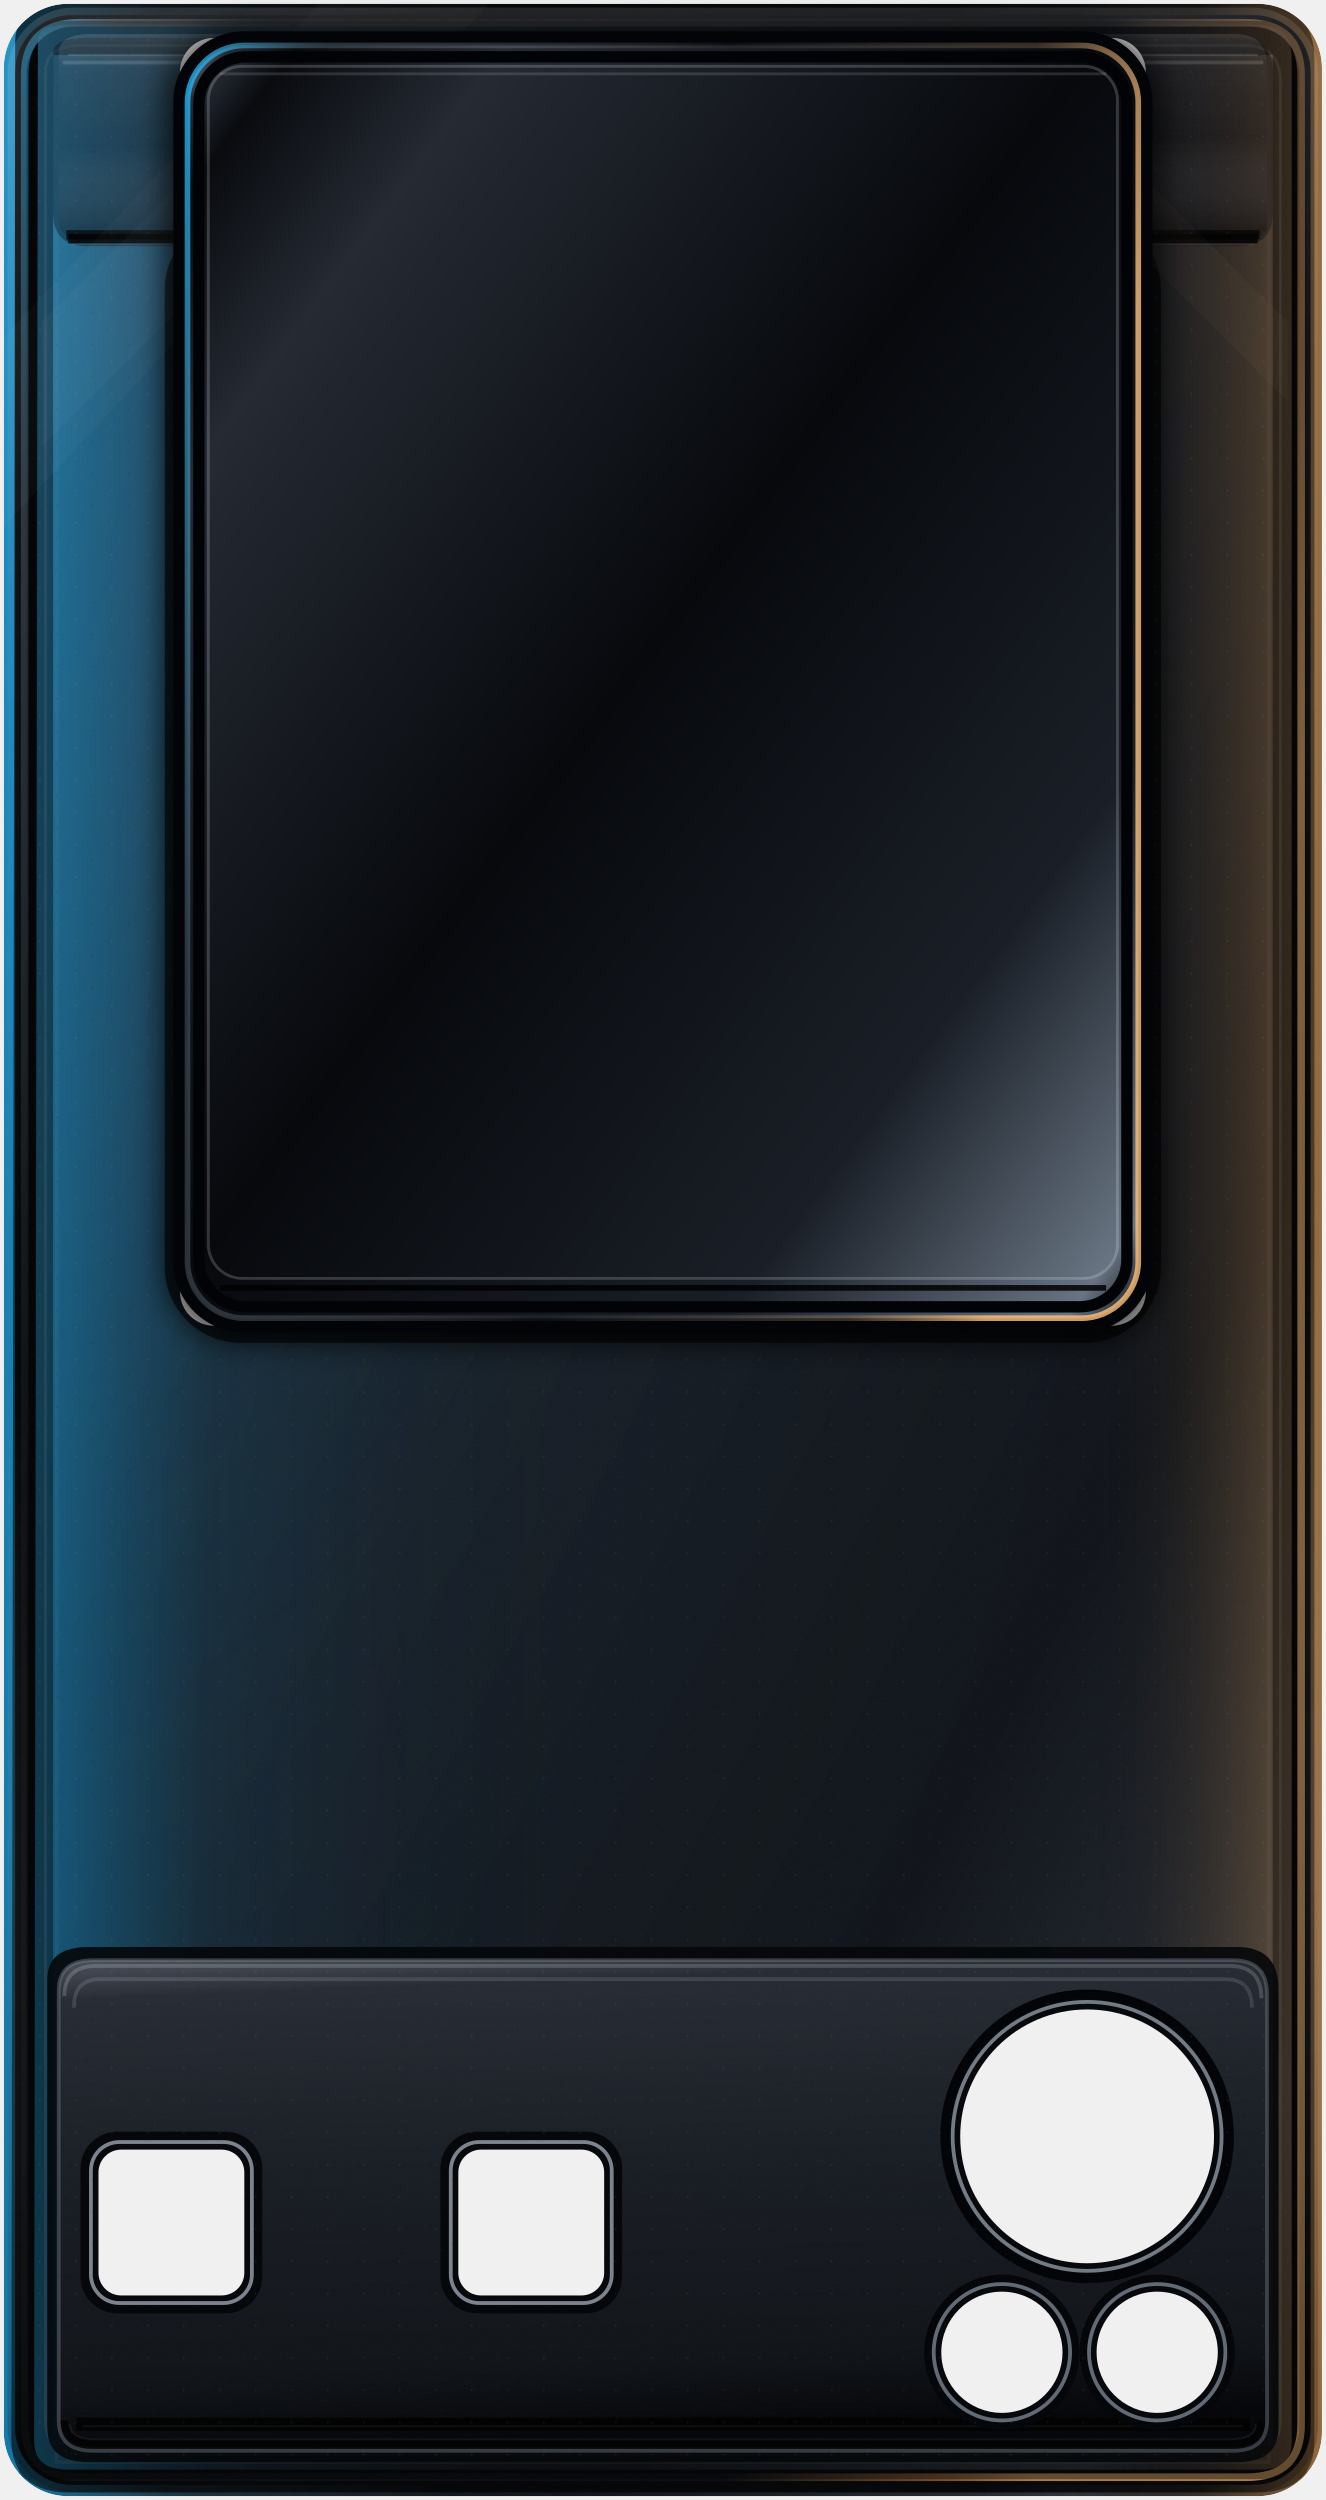
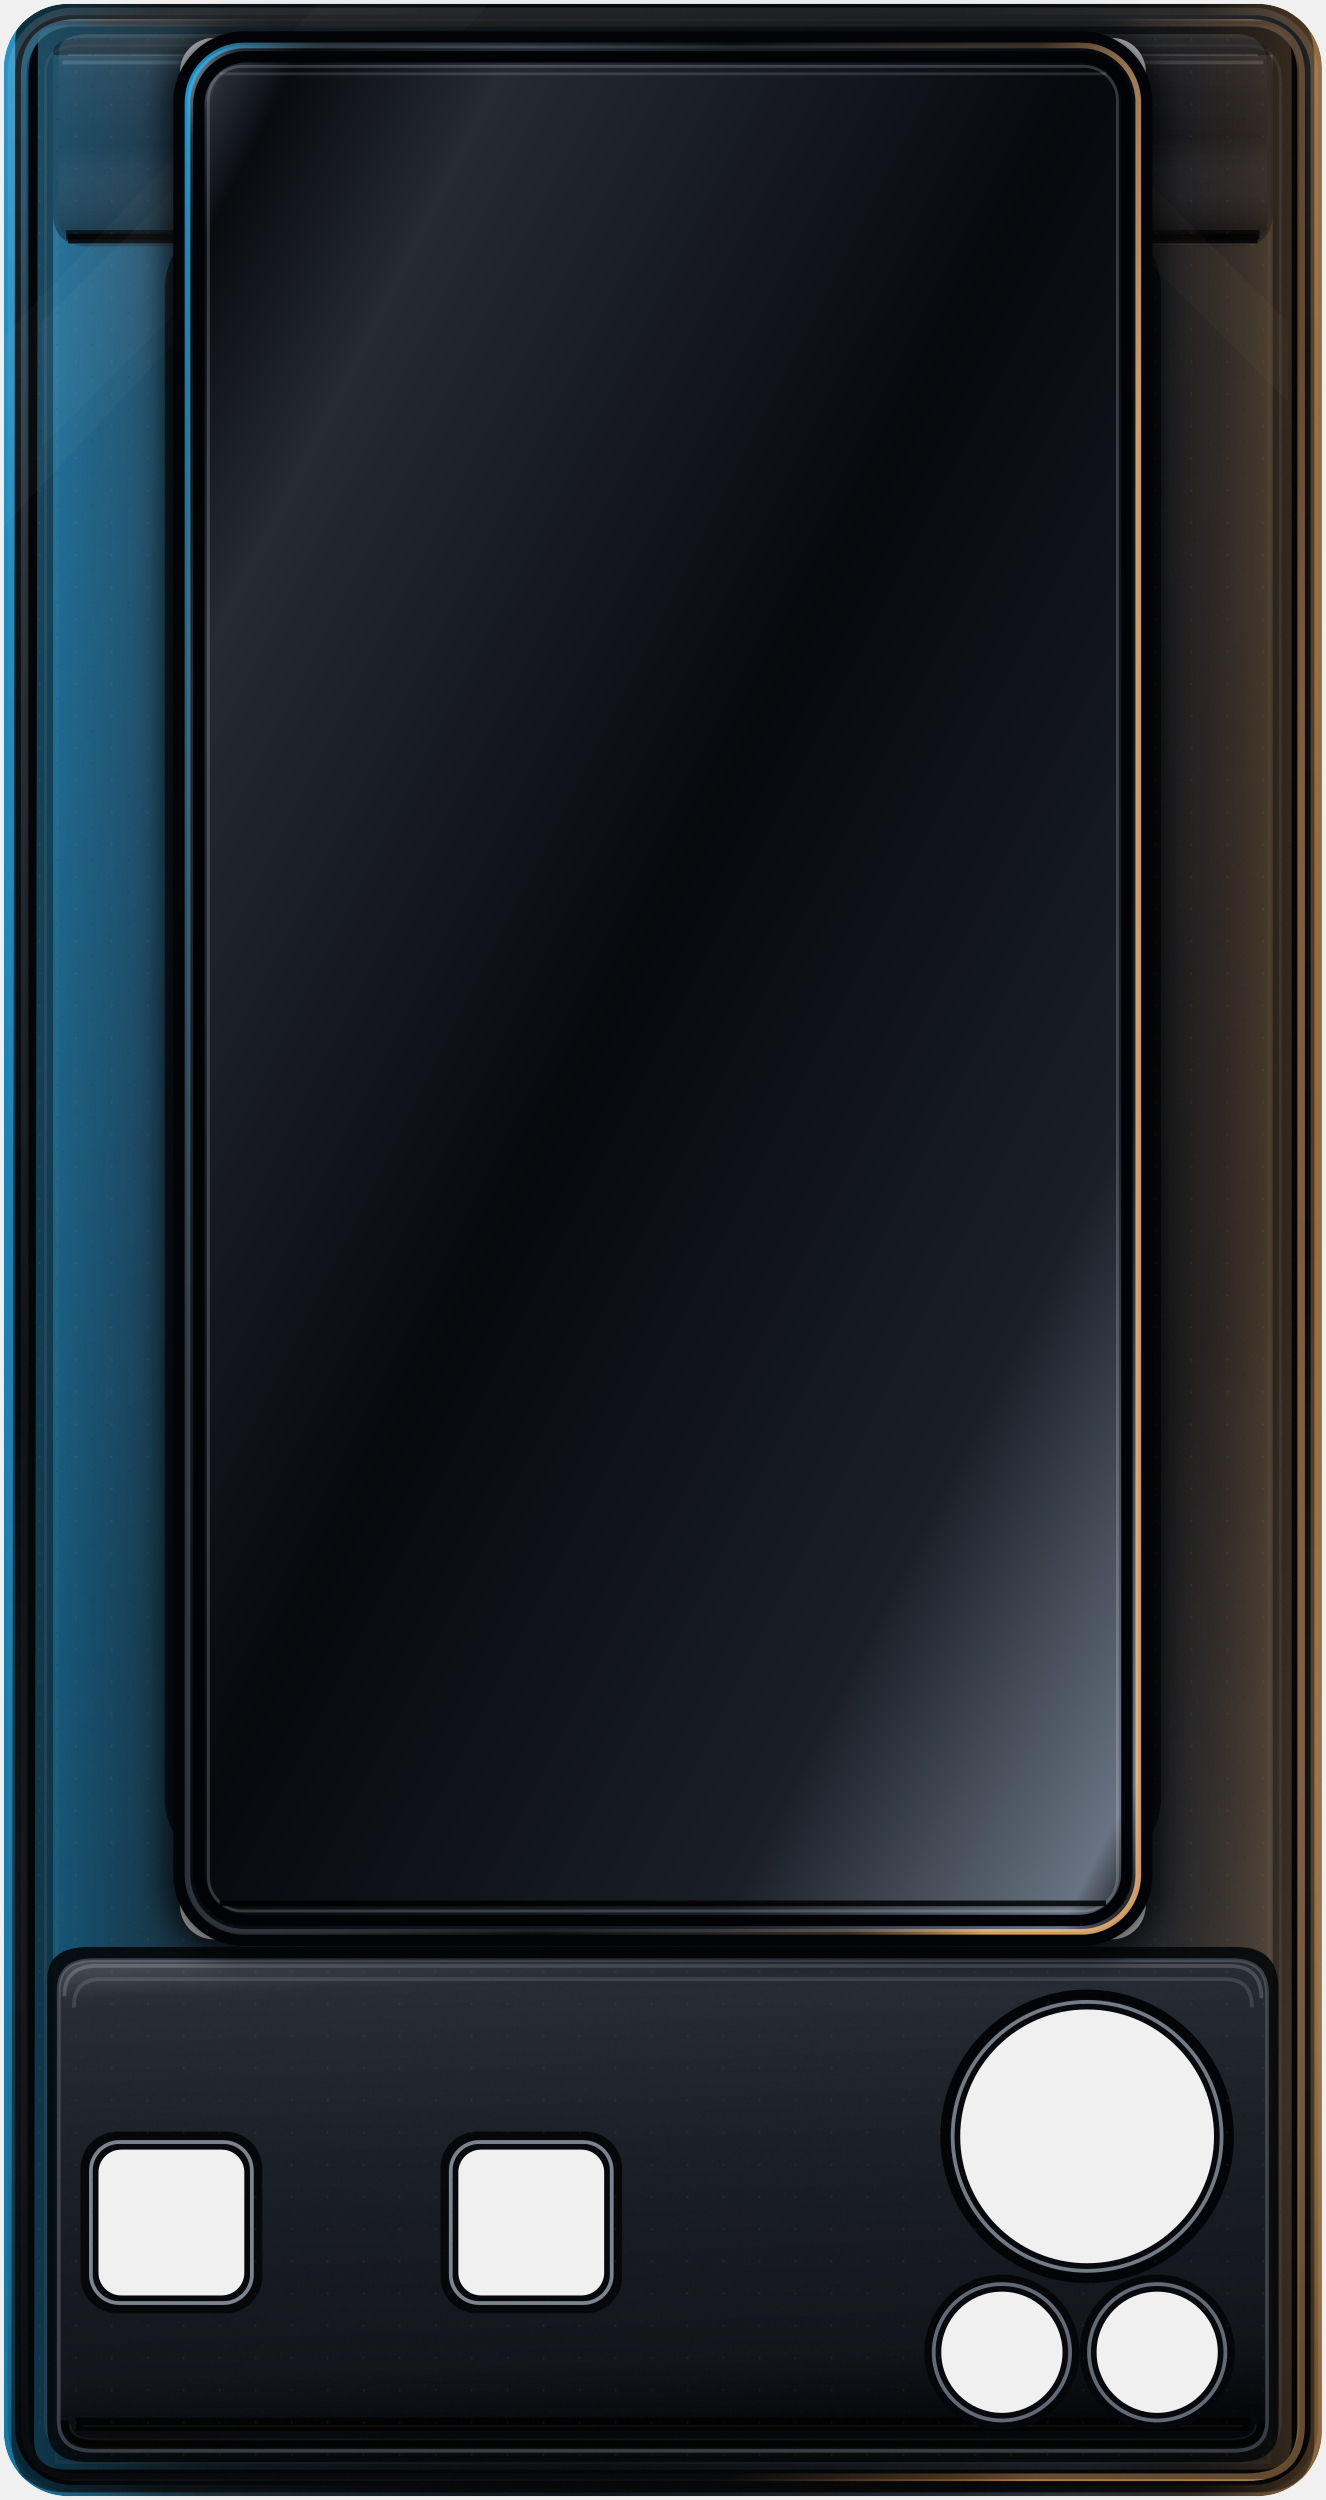
<svg xmlns="http://www.w3.org/2000/svg" viewBox="0 0 700 1320" preserveAspectRatio="none">
  <defs>
    <linearGradient id="shell" x1="0" y1="0" x2="1" y2="1">
      <stop stop-color="#555b65" />
      <stop offset=".12" stop-color="#30353d" />
      <stop offset=".36" stop-color="#1b1f26" />
      <stop offset=".72" stop-color="#11151b" />
      <stop offset=".9" stop-color="#292e36" />
      <stop offset="1" stop-color="#080a0e" />
    </linearGradient>
    <linearGradient id="edge" x1="0" y1="0" x2="1" y2=".3">
      <stop stop-color="#16a9ef" />
      <stop offset=".06" stop-color="#4a5965" />
      <stop offset=".18" stop-color="#11151a" />
      <stop offset=".78" stop-color="#111318" />
      <stop offset=".94" stop-color="#b77b43" />
      <stop offset="1" stop-color="#ffbd73" />
    </linearGradient>
    <linearGradient id="deck" x1="0" y1="0" x2=".1" y2="1">
      <stop stop-color="#4b515c" />
      <stop offset=".08" stop-color="#272c34" />
      <stop offset=".42" stop-color="#1a1e25" />
      <stop offset=".85" stop-color="#11151a" />
      <stop offset="1" stop-color="#050609" />
    </linearGradient>
    <linearGradient id="bezel" x1="0" y1="0" x2="1" y2="1">
      <stop stop-color="#9ba5b2" />
      <stop offset=".025" stop-color="#3a414c" />
      <stop offset=".07" stop-color="#080a0e" />
      <stop offset=".18" stop-color="#272c35" />
      <stop offset=".5" stop-color="#080a0e" />
      <stop offset=".83" stop-color="#171b22" />
      <stop offset=".96" stop-color="#64707d" />
      <stop offset="1" stop-color="#0a0c10" />
    </linearGradient>
    <linearGradient id="blueRim" x1="0" y1="0" x2="1" y2="0">
      <stop stop-color="#11b5ff" stop-opacity=".9" />
      <stop offset=".16" stop-color="#0a8bca" stop-opacity=".18" />
      <stop offset=".45" stop-color="#000" stop-opacity="0" />
      <stop offset=".82" stop-color="#000" stop-opacity="0" />
      <stop offset="1" stop-color="#ffb15e" stop-opacity=".72" />
    </linearGradient>
    <radialGradient id="softLight" cx="0" cy=".18" r="1">
      <stop stop-color="#168ac7" stop-opacity=".23" />
      <stop offset=".55" stop-color="#1477a7" stop-opacity=".04" />
      <stop offset="1" stop-color="#000" stop-opacity="0" />
    </radialGradient>
    <filter id="shadow" x="-25%" y="-25%" width="150%" height="150%">
      <feGaussianBlur stdDeviation="9" />
    </filter>
    <filter id="grain">
      <feTurbulence type="fractalNoise" baseFrequency=".72" numOctaves="2" seed="9" />
      <feColorMatrix values="0 0 0 0 .55 0 0 0 0 .57 0 0 0 0 .6 0 0 0 .12 0" />
    </filter>
    <mask id="cutouts" maskUnits="userSpaceOnUse" x="0" y="0" width="700" height="1320">
      <rect width="700" height="1320" fill="white" />
-       <rect x="95" y="20" width="510" height="680" rx="18" fill="black" />
+       <rect x="95" y="20" width="510" height="1004" rx="18" fill="black" />
      <rect x="52" y="1135" width="77" height="77" rx="12" fill="black" />
      <rect x="242" y="1135" width="77" height="77" rx="12" fill="black" />
      <circle cx="574" cy="1128" r="67" fill="black" />
      <circle cx="529" cy="1242" r="32" fill="black" />
      <circle cx="611" cy="1242" r="32" fill="black" />
    </mask>
    <clipPath id="bodyClip">
      <rect x="2" y="2" width="696" height="1316" rx="34" />
    </clipPath>
  </defs>
  <g mask="url(#cutouts)" clip-path="url(#bodyClip)">
    <rect width="700" height="1320" fill="url(#shell)" />
    <rect width="700" height="1320" fill="url(#softLight)" />
    <rect width="700" height="1320" fill="url(#blueRim)" opacity=".55" />
    <path d="M14 22 Q14 7 37 7 H663 Q688 7 688 31 V1289 Q688 1310 664 1310 H36 Q12 1310 12 1288 Z" fill="none" stroke="#05070a" stroke-width="12" />
    <path d="M13 40 Q13 12 42 12 H658 Q687 12 687 40 V1280 Q687 1308 658 1308 H42 Q13 1308 13 1280 Z" fill="none" stroke="url(#edge)" stroke-width="4" opacity=".8" />
    <path d="M24 38 Q24 24 43 24 H657 Q676 24 676 43 V1277 Q676 1296 657 1296 H43 Q24 1296 24 1277 Z" fill="none" stroke="#ffffff" stroke-opacity=".13" stroke-width="1.5" />
    <rect x="19" y="20" width="662" height="1280" fill="none" stroke="#000" stroke-opacity=".4" stroke-width="18" />
    <path d="M30 30 H670 V1300 H30 Z" fill="none" stroke="#ffffff" stroke-opacity=".035" stroke-width="2" />
    <path d="M28 28 Q28 20 46 20 H654 Q672 20 672 38 V112 Q672 130 654 130 H46 Q28 130 28 112 Z" fill="#07090d" opacity=".36" />
    <path d="M33 33 H667" stroke="#ffffff" stroke-opacity=".14" stroke-width="2" />
    <path d="M35 124 H665" stroke="#000" stroke-opacity=".7" stroke-width="5" />
    <g opacity=".88" fill="#05070a" stroke="#59616c" stroke-width="1.3">
      <path d="M247 38 l24 0 -18 24 -24 0 Z" />
      <path d="M293 38 l24 0 -18 24 -24 0 Z" />
      <path d="M339 38 l24 0 -18 24 -24 0 Z" />
      <path d="M385 38 l24 0 -18 24 -24 0 Z" />
      <path d="M431 38 l24 0 -18 24 -24 0 Z" />
    </g>
-     <rect x="98" y="124" width="504" height="570" rx="31" fill="#000" opacity=".42" filter="url(#shadow)" />
-     <rect x="101" y="126" width="498" height="568" rx="29" fill="#06080c" stroke="#050609" stroke-width="7" />
-     <rect x="105" y="130" width="490" height="560" rx="26" fill="url(#bezel)" stroke="#77818e" stroke-opacity=".62" stroke-width="2" />
-     <rect x="112" y="137" width="476" height="546" rx="20" fill="none" stroke="#020306" stroke-width="7" />
-     <rect x="117" y="142" width="466" height="538" rx="15" fill="none" stroke="#ffffff" stroke-opacity=".12" stroke-width="1.4" />
-     <path d="M120 150 H575 V675 H125 Q120 675 120 670 Z" fill="none" stroke="#000" stroke-opacity=".5" stroke-width="2" />
+     <rect x="98" y="124" width="504" height="842" rx="31" fill="#000" opacity=".42" filter="url(#shadow)" />
+     <rect x="101" y="126" width="498" height="848" rx="29" fill="#06080c" stroke="#050609" stroke-width="7" />
+     <rect x="105" y="130" width="490" height="840" rx="26" fill="url(#bezel)" stroke="#77818e" stroke-opacity=".62" stroke-width="2" />
+     <rect x="112" y="137" width="476" height="826" rx="20" fill="none" stroke="#020306" stroke-width="7" />
+     <rect x="117" y="142" width="466" height="816" rx="15" fill="none" stroke="#ffffff" stroke-opacity=".12" stroke-width="1.4" />
+     <path d="M120 150 H575 V950 H125 Q120 950 120 945 Z" fill="none" stroke="#000" stroke-opacity=".5" stroke-width="2" />
    <path d="M25 1045 Q25 1028 47 1028 H653 Q675 1028 675 1050 V1282 Q675 1300 653 1300 H47 Q25 1300 25 1282 Z" fill="#030508" opacity=".9" />
    <path d="M31 1051 Q31 1035 49 1035 H651 Q669 1035 669 1053 V1278 Q669 1294 651 1294 H49 Q31 1294 31 1278 Z" fill="url(#deck)" stroke="#737b87" stroke-opacity=".45" stroke-width="2" />
    <path d="M39 1060 Q39 1045 53 1045 H647 Q661 1045 661 1060" fill="none" stroke="#ffffff" stroke-opacity=".12" stroke-width="2" />
    <path d="M40 1280 H660" stroke="#000" stroke-opacity=".85" stroke-width="7" />
    <path d="M44 1281 H656" stroke="#ffffff" stroke-opacity=".05" stroke-width="1" />
    <rect x="45" y="1128" width="91" height="91" rx="17" fill="#05070a" stroke="#050609" stroke-width="5" />
    <rect x="48" y="1131" width="85" height="85" rx="15" fill="none" stroke="#9aa3af" stroke-opacity=".8" stroke-width="2" />
    <rect x="235" y="1128" width="91" height="91" rx="17" fill="#05070a" stroke="#050609" stroke-width="5" />
    <rect x="238" y="1131" width="85" height="85" rx="15" fill="none" stroke="#9aa3af" stroke-opacity=".8" stroke-width="2" />
    <circle cx="574" cy="1128" r="75" fill="#05070a" stroke="#020306" stroke-width="5" />
    <circle cx="574" cy="1128" r="71" fill="none" stroke="#858e9a" stroke-opacity=".85" stroke-width="2" />
    <circle cx="529" cy="1242" r="39" fill="#05070a" stroke="#030508" stroke-width="4" />
    <circle cx="529" cy="1242" r="36" fill="none" stroke="#7f8997" stroke-opacity=".75" stroke-width="2" />
    <circle cx="611" cy="1242" r="39" fill="#05070a" stroke="#030508" stroke-width="4" />
    <circle cx="611" cy="1242" r="36" fill="none" stroke="#7f8997" stroke-opacity=".75" stroke-width="2" />
    <defs>
      <linearGradient id="rimSweep" x1="0" y1="0" x2="1" y2="0">
        <stop offset="0" stop-color="#16baff" stop-opacity=".52" />
        <stop offset=".12" stop-color="#6ed4ff" stop-opacity=".12" />
        <stop offset=".34" stop-color="#ffffff" stop-opacity="0" />
        <stop offset=".72" stop-color="#ffffff" stop-opacity="0" />
        <stop offset=".91" stop-color="#ffbc70" stop-opacity=".1" />
        <stop offset="1" stop-color="#ffb35f" stop-opacity=".62" />
      </linearGradient>
      <linearGradient id="topSheen" x1="0" y1="0" x2=".05" y2="1">
        <stop offset="0" stop-color="#ffffff" stop-opacity=".17" />
        <stop offset=".18" stop-color="#ffffff" stop-opacity=".055" />
        <stop offset=".55" stop-color="#ffffff" stop-opacity="0" />
        <stop offset="1" stop-color="#000000" stop-opacity=".25" />
      </linearGradient>
      <linearGradient id="screenAO" x1="0" y1="0" x2="0" y2="1">
        <stop offset="0" stop-color="#000000" stop-opacity=".7" />
        <stop offset=".06" stop-color="#000000" stop-opacity=".12" />
        <stop offset=".9" stop-color="#000000" stop-opacity=".08" />
        <stop offset="1" stop-color="#000000" stop-opacity=".8" />
      </linearGradient>
      <pattern id="micrograin" width="19" height="17" patternUnits="userSpaceOnUse">
        <circle cx="2" cy="4" r=".55" fill="#ffffff" opacity=".17" />
        <circle cx="11" cy="12" r=".45" fill="#000000" opacity=".38" />
        <path d="M15 2h1 M5 15h1" stroke="#ffffff" stroke-opacity=".08" stroke-width=".5" />
      </pattern>
    </defs>
    <rect x="4" y="4" width="692" height="1312" rx="34" fill="none" stroke="url(#rimSweep)" stroke-width="8" opacity=".48" />
    <rect x="9" y="9" width="682" height="1302" rx="30" fill="none" stroke="url(#topSheen)" stroke-width="10" opacity=".75" />
    <path d="M31 28 Q31 18 48 18 H652 Q669 18 669 35 V119 Q669 126 658 126 H42 Q31 126 31 115 Z" fill="url(#topSheen)" opacity=".78" />
    <path d="M36 29 H664" stroke="#ffffff" stroke-opacity=".12" stroke-width="1.2" />
    <path d="M36 126 H664" stroke="#000000" stroke-opacity=".8" stroke-width="5" />
    <path d="M38 129 H662" stroke="#ffffff" stroke-opacity=".08" stroke-width="1" />
-     <rect x="93" y="119" width="514" height="584" rx="34" fill="none" stroke="#000000" stroke-opacity=".66" stroke-width="12" />
-     <rect x="100" y="126" width="500" height="570" rx="30" fill="none" stroke="#ffffff" stroke-opacity=".045" stroke-width="2" />
+     <rect x="93" y="119" width="514" height="864" rx="34" fill="none" stroke="#000000" stroke-opacity=".66" stroke-width="12" />
+     <rect x="100" y="126" width="500" height="850" rx="30" fill="none" stroke="#ffffff" stroke-opacity=".045" stroke-width="2" />
    <rect x="18" y="18" width="664" height="1284" rx="30" fill="url(#micrograin)" opacity=".34" />
    <path d="M34 1054 Q34 1038 51 1038 H649 Q666 1038 666 1055" fill="none" stroke="#ffffff" stroke-opacity=".17" stroke-width="2" />
    <path d="M34 1278 Q34 1290 50 1290 H650 Q666 1290 666 1278" fill="none" stroke="#000000" stroke-opacity=".75" stroke-width="4" />
    <path d="M37 1280 Q37 1288 51 1288 H649 Q663 1288 663 1280" fill="none" stroke="#ffffff" stroke-opacity=".06" stroke-width="1" />
    <path d="M22 170 L170 22 H236 L22 236 Z" fill="#b8e7ff" opacity=".035" />
    <path d="M680 170 L530 20 H488 L680 212 Z" fill="#ffc98d" opacity=".03" />
    <path d="M0 180 L170 0 H260 L0 280 Z" fill="#ffffff" opacity=".025" />
    <rect width="700" height="1320" filter="url(#grain)" opacity=".13" />
  </g>
  <defs>
    <linearGradient id="expandedBezel" x1="0" y1="0" x2="1" y2="1">
      <stop offset="0" stop-color="#9aa5b3" />
      <stop offset=".025" stop-color="#272d36" />
      <stop offset=".06" stop-color="#090b0f" />
      <stop offset=".17" stop-color="#252a33" />
      <stop offset=".48" stop-color="#07090d" />
      <stop offset=".78" stop-color="#1a1f27" />
      <stop offset=".96" stop-color="#687482" />
      <stop offset="1" stop-color="#080a0e" />
    </linearGradient>
    <linearGradient id="expandedRim" x1="0" y1="0" x2="1" y2=".2">
      <stop stop-color="#1ebcff" stop-opacity=".8" />
      <stop offset=".14" stop-color="#6a8294" stop-opacity=".35" />
      <stop offset=".55" stop-color="#ffffff" stop-opacity=".04" />
      <stop offset=".86" stop-color="#d0a06c" stop-opacity=".25" />
      <stop offset="1" stop-color="#ffc27b" stop-opacity=".8" />
    </linearGradient>
    <filter id="expandedShadow" x="-15%" y="-8%" width="130%" height="120%">
      <feGaussianBlur stdDeviation="8" />
    </filter>
  </defs>
-   <rect x="87" y="15" width="526" height="694" rx="39" fill="#000" opacity=".72" filter="url(#expandedShadow)" />
-   <rect x="95" y="20" width="510" height="680" rx="34" fill="#07090d" stroke="#030407" stroke-width="7" />
-   <rect x="99" y="24" width="502" height="672" rx="30" fill="url(#expandedBezel)" stroke="url(#expandedRim)" stroke-width="3" />
-   <rect x="105" y="30" width="490" height="660" rx="25" fill="none" stroke="#020306" stroke-width="6" />
-   <rect x="110" y="35" width="480" height="640" rx="18" fill="none" stroke="#ffffff" stroke-opacity=".18" stroke-width="1.5" />
+   <rect x="87" y="15" width="526" height="1018" rx="39" fill="#000" opacity=".72" filter="url(#expandedShadow)" />
+   <rect x="95" y="20" width="510" height="1004" rx="34" fill="#07090d" stroke="#030407" stroke-width="7" />
+   <rect x="99" y="24" width="502" height="996" rx="30" fill="url(#expandedBezel)" stroke="url(#expandedRim)" stroke-width="3" />
+   <rect x="105" y="30" width="490" height="984" rx="25" fill="none" stroke="#020306" stroke-width="6" />
+   <rect x="110" y="35" width="480" height="974" rx="18" fill="none" stroke="#ffffff" stroke-opacity=".18" stroke-width="1.5" />
  <path d="M116 39 H584" stroke="#ffffff" stroke-opacity=".13" stroke-width="1.5" />
-   <path d="M116 680 H584" stroke="#000000" stroke-opacity=".85" stroke-width="3" />
+   <path d="M116 1005 H584" stroke="#000000" stroke-opacity=".85" stroke-width="3" />
</svg>
